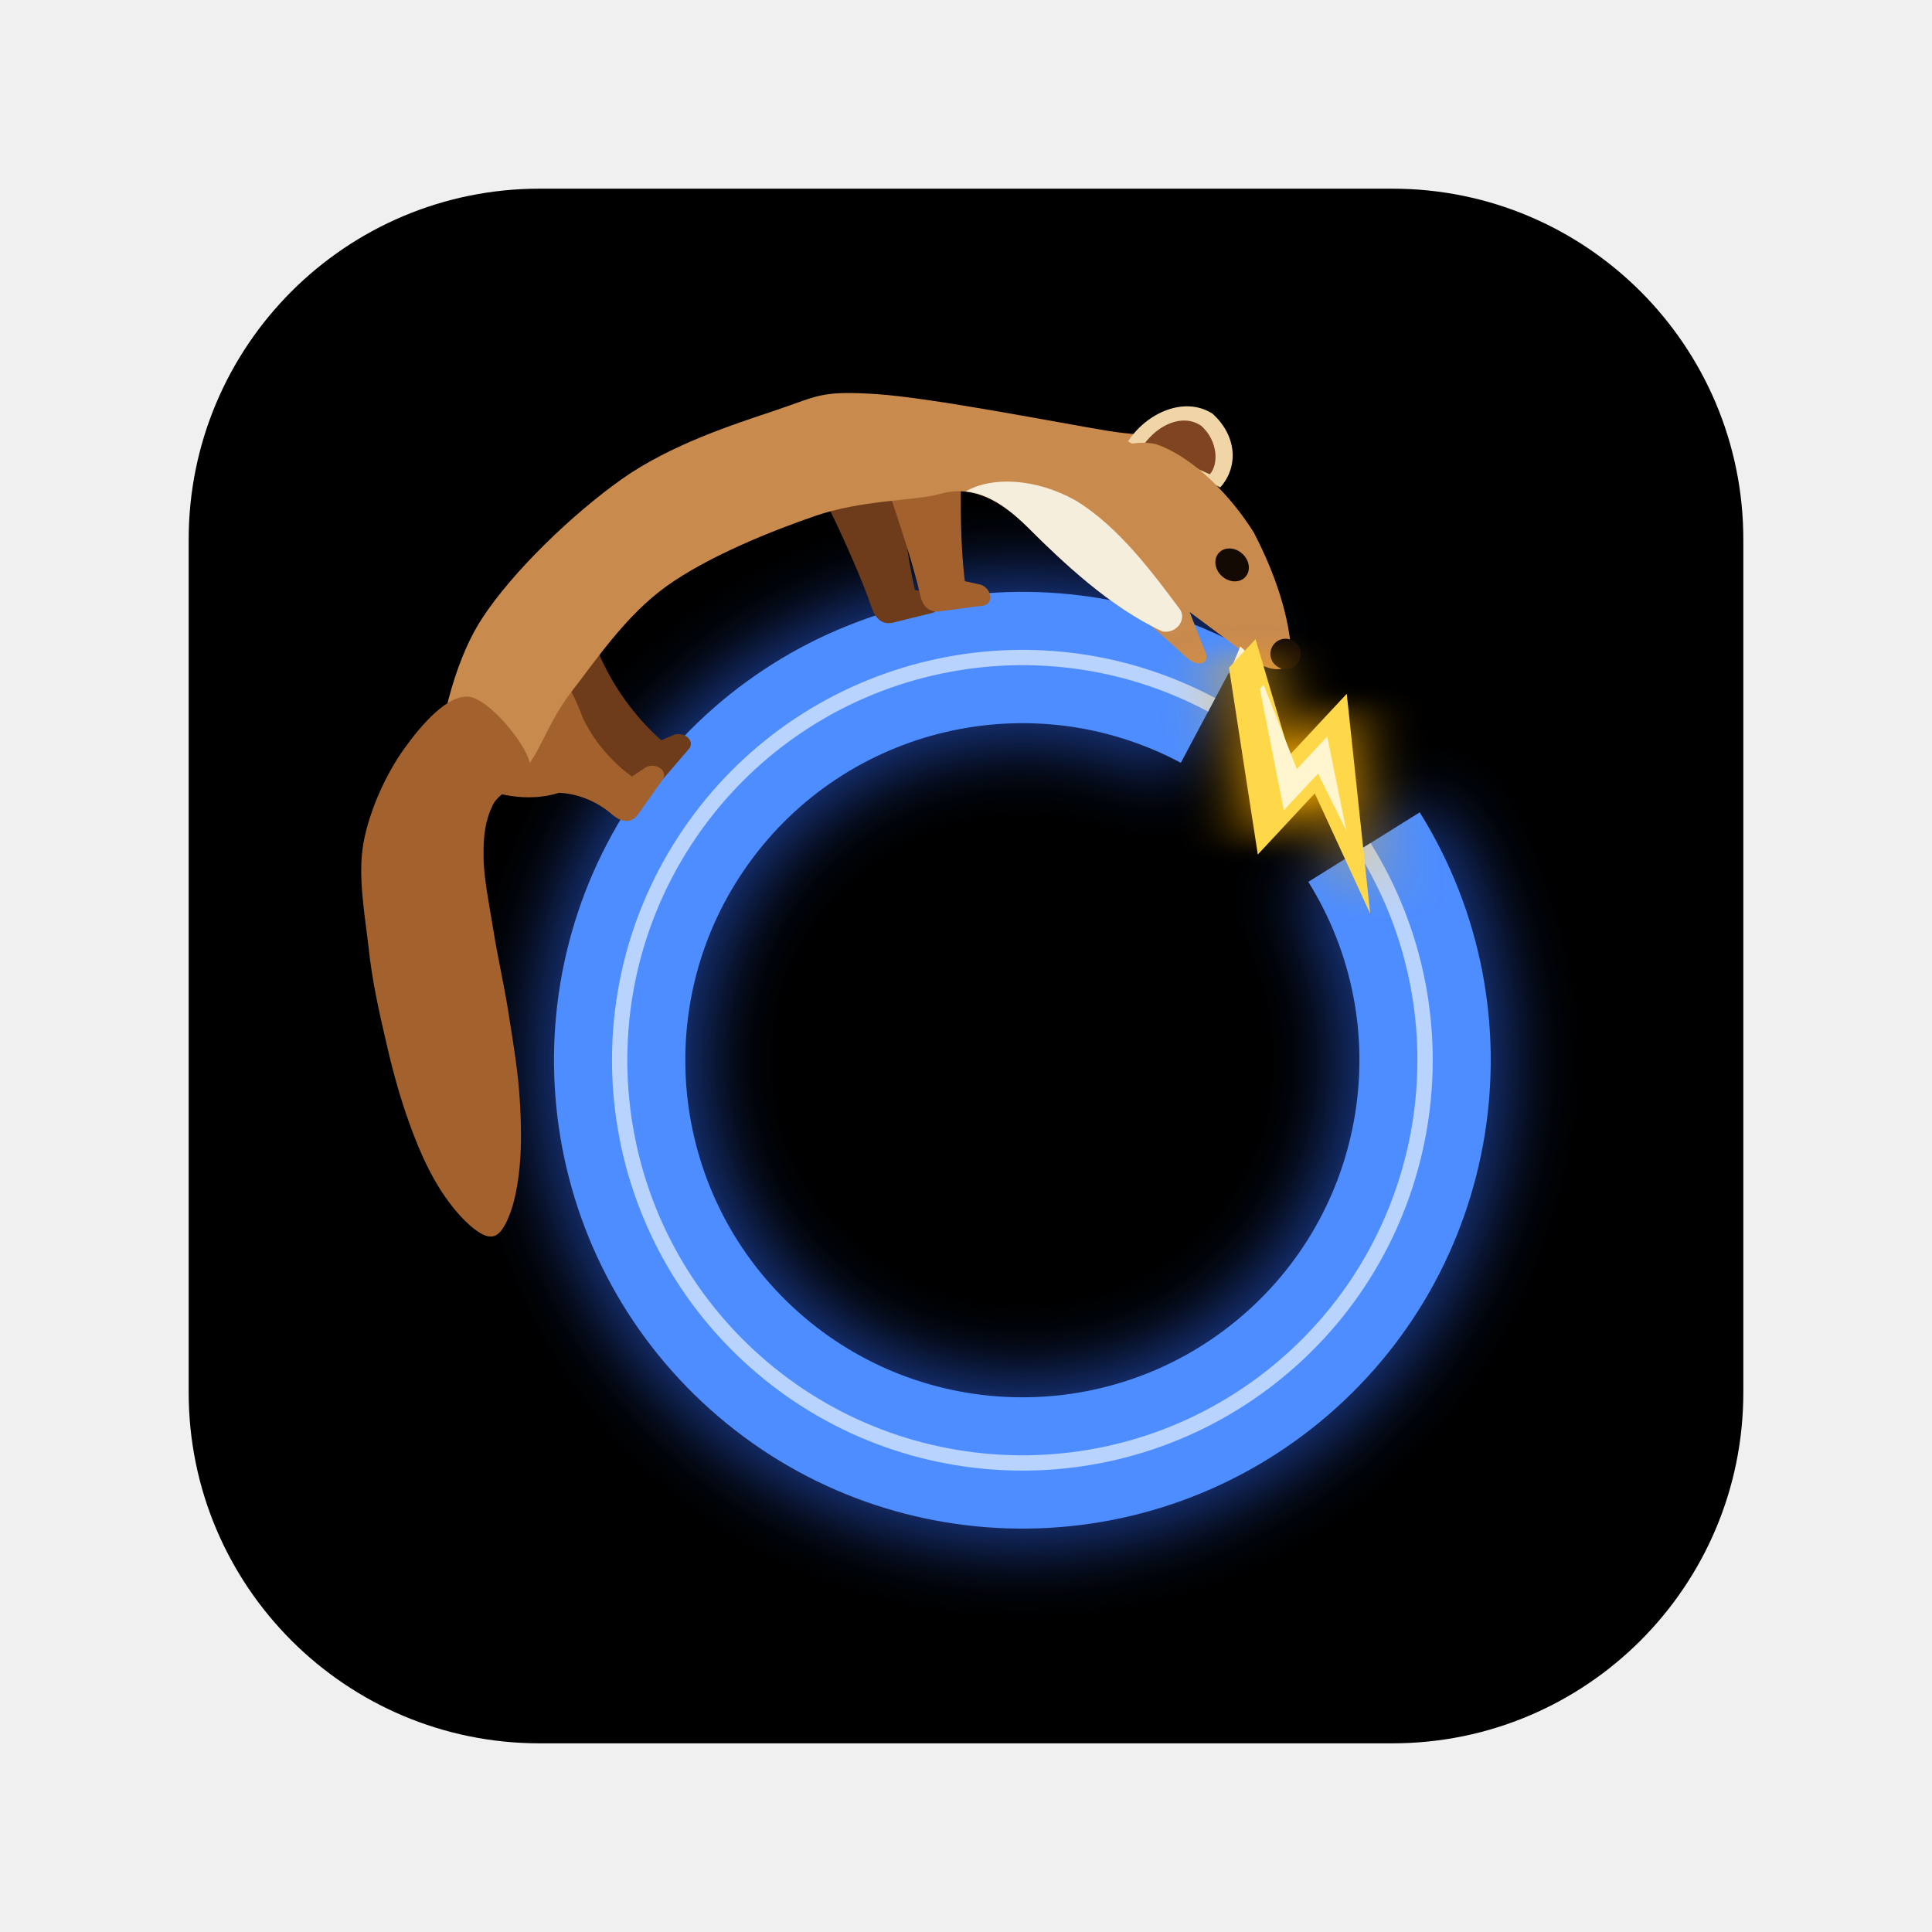
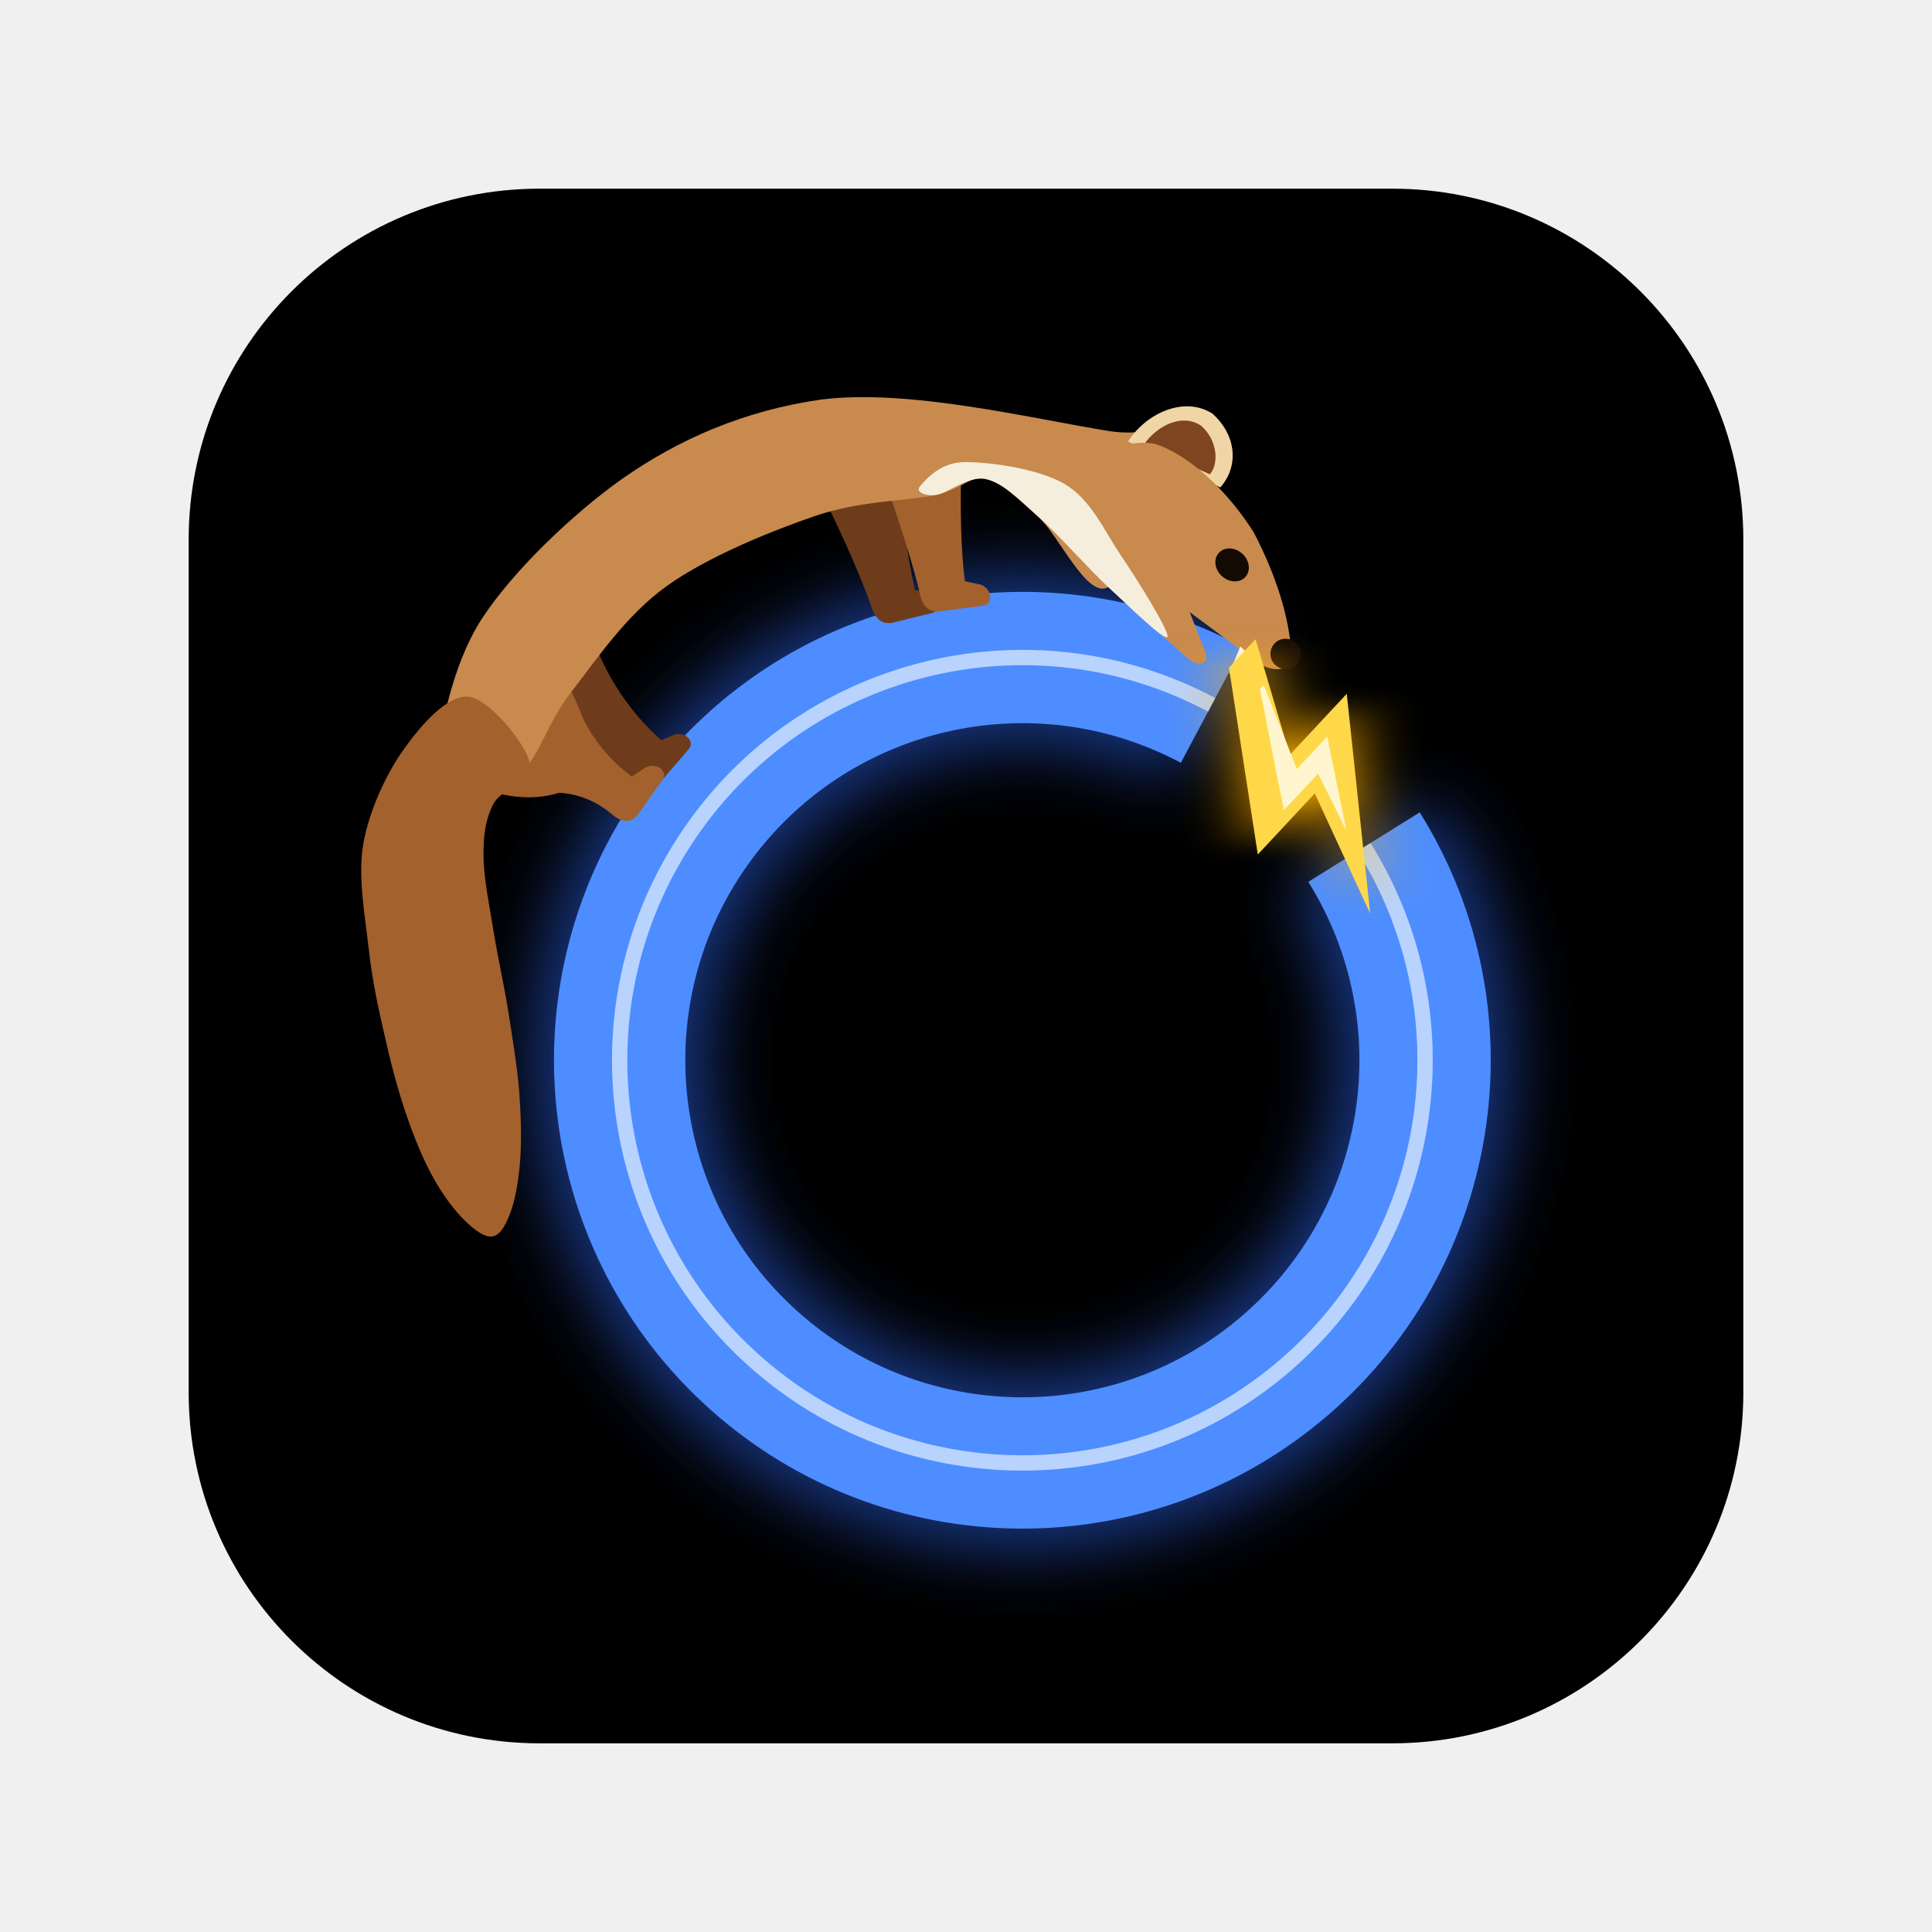
<svg xmlns="http://www.w3.org/2000/svg" viewBox="0 0 1024 1024">
  <defs>
    <filter id="glow" x="-30%" y="-30%" width="160%" height="160%">
      <feGaussianBlur stdDeviation="16" />
    </filter>
    <filter id="bglow" x="-100%" y="-100%" width="300%" height="300%">
      <feGaussianBlur stdDeviation="10" />
    </filter>
  </defs>
  <rect x="100" y="100" width="824" height="824" rx="186" fill="#000" />
  <g transform="translate(542.0 460.0) scale(1.16) translate(-512 -512)">
    <path d="M668.0 502.5 A184.0 184.0 0 1 1 598.4 437.5" fill="none" stroke="#2f6bff" stroke-width="76.0" opacity="0.55" filter="url(#glow)" />
    <path d="M668.0 502.5 A184.0 184.0 0 1 1 598.4 437.5" fill="none" stroke="#4d8dff" stroke-width="60.0" />
    <path d="M668.0 502.5 A184.0 184.0 0 1 1 598.4 437.5" fill="none" stroke="#c4daff" stroke-width="7" opacity="0.9" />
    <path d="M 294.1 438.9 C 305.2 452.2 319.7 464.9 333.5 470.3 C 340.4 473.2 345.2 474.7 348.3 470.7 L 359.3 457.9 C 362.8 454.3 357.6 449.2 352.2 451.4 L 346.9 453.7 C 334.3 442.5 324.5 428.4 318.3 413.9 Z" fill="#6e3c1b" />
    <path d="M 423.0 346.6 C 430.5 361.8 439.2 381.6 443.0 393.0 C 445.3 399.8 449.3 401.1 454.1 399.6 L 470.4 395.6 C 475.4 394.6 474.1 387.6 468.5 386.2 L 462.8 385.0 C 459.1 368.6 457.3 351.7 456.3 337.2 Z" fill="#6e3c1b" />
    <path d="M 252.9 469.3 C 269.1 479.9 286.9 481.9 300.2 477.7 C 308.3 478.0 317.5 481.4 324.8 487.9 C 329.5 491.7 333.9 491.4 336.6 487.1 L 347.3 472.0 C 350.4 468.0 344.9 463.5 339.7 466.1 L 333.5 470.3 C 325.8 464.7 317.2 456.0 311.3 444.0 C 305.3 428.4 296.9 412.4 282.9 406.6 Z" fill="#a3612d" />
    <path d="M 449.5 336.3 C 455.9 354.5 462.5 375.2 465.1 386.9 C 466.6 393.9 470.4 395.6 475.4 394.6 L 493.7 392.2 C 498.7 391.8 498.3 384.6 492.9 382.6 L 485.6 381.0 C 483.6 364.3 483.6 347.4 483.9 330.5 Z" fill="#a3612d" />
-     <path d="M244.3 465.0 C245.6 451.1 250.8 420.0 264.9 398.2 C279.0 376.5 306.4 350.3 328.8 334.4 C351.3 318.5 380.1 309.3 399.5 302.8 C418.8 296.3 419.7 293.9 444.9 295.5 C470.2 297.1 528.9 308.7 550.9 312.3 C573.0 315.9 580.0 312.0 582.0 322.0 L 575.0 402.0 C 552.0 392.0 530.0 372.0 515.0 357.0 C 503.0 345.0 492.0 339.0 480.0 340.0 C 476.0 340.5 474.5 341.1 472.4 341.6 C459.5 344.4 438.3 344.1 417.8 351.0 C397.2 358.0 367.9 369.9 349.3 383.3 C330.6 396.7 316.8 417.5 305.8 431.6 C294.9 445.7 291.6 459.7 283.5 468.1 C275.5 476.5 264.1 482.3 257.5 481.8 C251.0 481.3 243.1 478.9 244.3 465.0 Z" fill="#c98a4e" />
+     <path d="M244.3 465.0 C245.6 451.1 250.8 420.0 264.9 398.2 C279.0 376.5 306.4 350.3 328.8 334.4 C355.0 316.0 385.0 303.0 420.0 298.0 C460.0 293.0 515.0 306.5 550.9 312.3 C573.0 315.9 577.0 305.3 577.1 317.2 C577.1 329.1 560.8 378.0 551.1 383.7 C541.5 389.4 528.4 359.7 519.1 351.5 C509.8 343.2 502.9 336.0 495.1 334.3 C487.3 332.7 485.2 338.8 472.4 341.6 C459.5 344.4 438.3 344.1 417.8 351.0 C397.2 358.0 367.9 369.9 349.3 383.3 C330.6 396.7 316.8 417.5 305.8 431.6 C294.9 445.7 291.6 459.7 283.5 468.1 C275.5 476.5 264.1 482.3 257.5 481.8 C251.0 481.3 243.1 478.9 244.3 465.0 Z" fill="#c98a4e" />
    <path d="M258.9 433.8 C249.3 432.8 237.4 446.4 229.4 457.6 C221.4 468.7 213.5 485.6 210.8 500.8 C208.1 516.0 211.6 534.1 213.2 548.7 C214.8 563.3 217.6 576.0 220.5 588.6 C223.3 601.2 226.5 613.3 230.2 624.1 C233.9 635.0 238.1 645.3 242.7 653.5 C247.2 661.7 252.8 669.0 257.4 673.4 C262.0 677.9 266.7 681.2 270.2 680.3 C273.7 679.5 276.3 674.3 278.4 668.3 C280.4 662.4 281.9 653.7 282.5 644.5 C283.1 635.3 282.8 624.4 281.9 613.3 C281.0 602.2 278.9 589.7 277.0 577.6 C275.1 565.6 272.2 553.0 270.3 541.1 C268.4 529.3 265.7 516.3 265.7 506.6 C265.6 497.0 266.5 490.3 270.0 483.1 C273.5 475.9 288.6 471.9 286.7 463.6 C284.9 455.4 268.4 434.8 258.9 433.8 Z" fill="#a3612d" />
    <g transform="translate(584.5 373.0) rotate(42.0) scale(1.26)">
      <path d="M -44 -20 C -46 -32 -40 -46 -28 -48 C -16 -48 -8 -40 -8 -30 Z" fill="#f0d6a6" />
      <path d="M -39 -23 C -40 -32 -36 -41 -28 -42 C -20 -42 -14 -36 -14 -31 Z" fill="#7e4520" />
      <path d="M 52 -2 C 42 -12 28 -20 12 -26 C -2 -30 -22 -32 -36 -26 C -46 -20 -50 -8 -46 6 C -38 18 -20 24 -2 24 C 8 24 16 24 24 24 C 30 24 32 20 28 18 L 14 11 L 46 8 C 52 6 55 3 52 -2 Z" fill="#c98a4e" />
      <path d="M 36 8 L 43 8 L 39.5 18 Z" fill="#fff" />
      <ellipse cx="14" cy="-12" rx="6.5" ry="5.5" fill="#140a04" />
      <circle cx="50" cy="-1" r="5.5" fill="#140a04" />
    </g>
-     <path d="M 576.0 404.0 C 552.0 393.0 530.0 372.0 515.0 357.0 C 505.0 347.0 496.0 341.0 486.0 340.0 C 498.0 333.0 518.0 334.0 536.0 344.0 C 556.0 356.0 572.0 378.0 584.0 394.0 C 587.0 399.0 582.0 405.0 576.0 404.0 Z" fill="#f6eedc" />
+     <path d="M578.2 406.4 C577.2 408.8 561.0 392.8 551.1 383.7 C541.3 374.5 528.4 359.7 519.1 351.5 C509.8 343.2 502.9 336.0 495.1 334.3 C487.3 332.7 477.4 341.1 472.4 341.6 C467.3 342.2 462.9 340.2 465.1 337.7 C467.2 335.2 474.0 326.8 485.1 326.6 C496.1 326.4 519.2 329.5 531.2 336.6 C543.2 343.7 549.0 357.4 556.8 369.1 C564.7 380.7 579.1 403.9 578.2 406.4 Z" fill="#f6eedc" />
    <g transform="translate(638.8 475.2) rotate(-47.0) scale(1.272 0.848)">
      <path d="M14 -72 L-28 8 L2 8 L-16 74 L36 -16 L6 -16 L28 -72 Z" fill="#ffae00" opacity="0.9" filter="url(#bglow)" />
      <path d="M14 -72 L-28 8 L2 8 L-16 74 L36 -16 L6 -16 L28 -72 Z" fill="#ffd84a" />
      <path d="M16 -52 L-10 2 L8 2 L0 34 L20 -8 L4 -8 L18 -52 Z" fill="#fff6d0" />
    </g>
  </g>
</svg>
